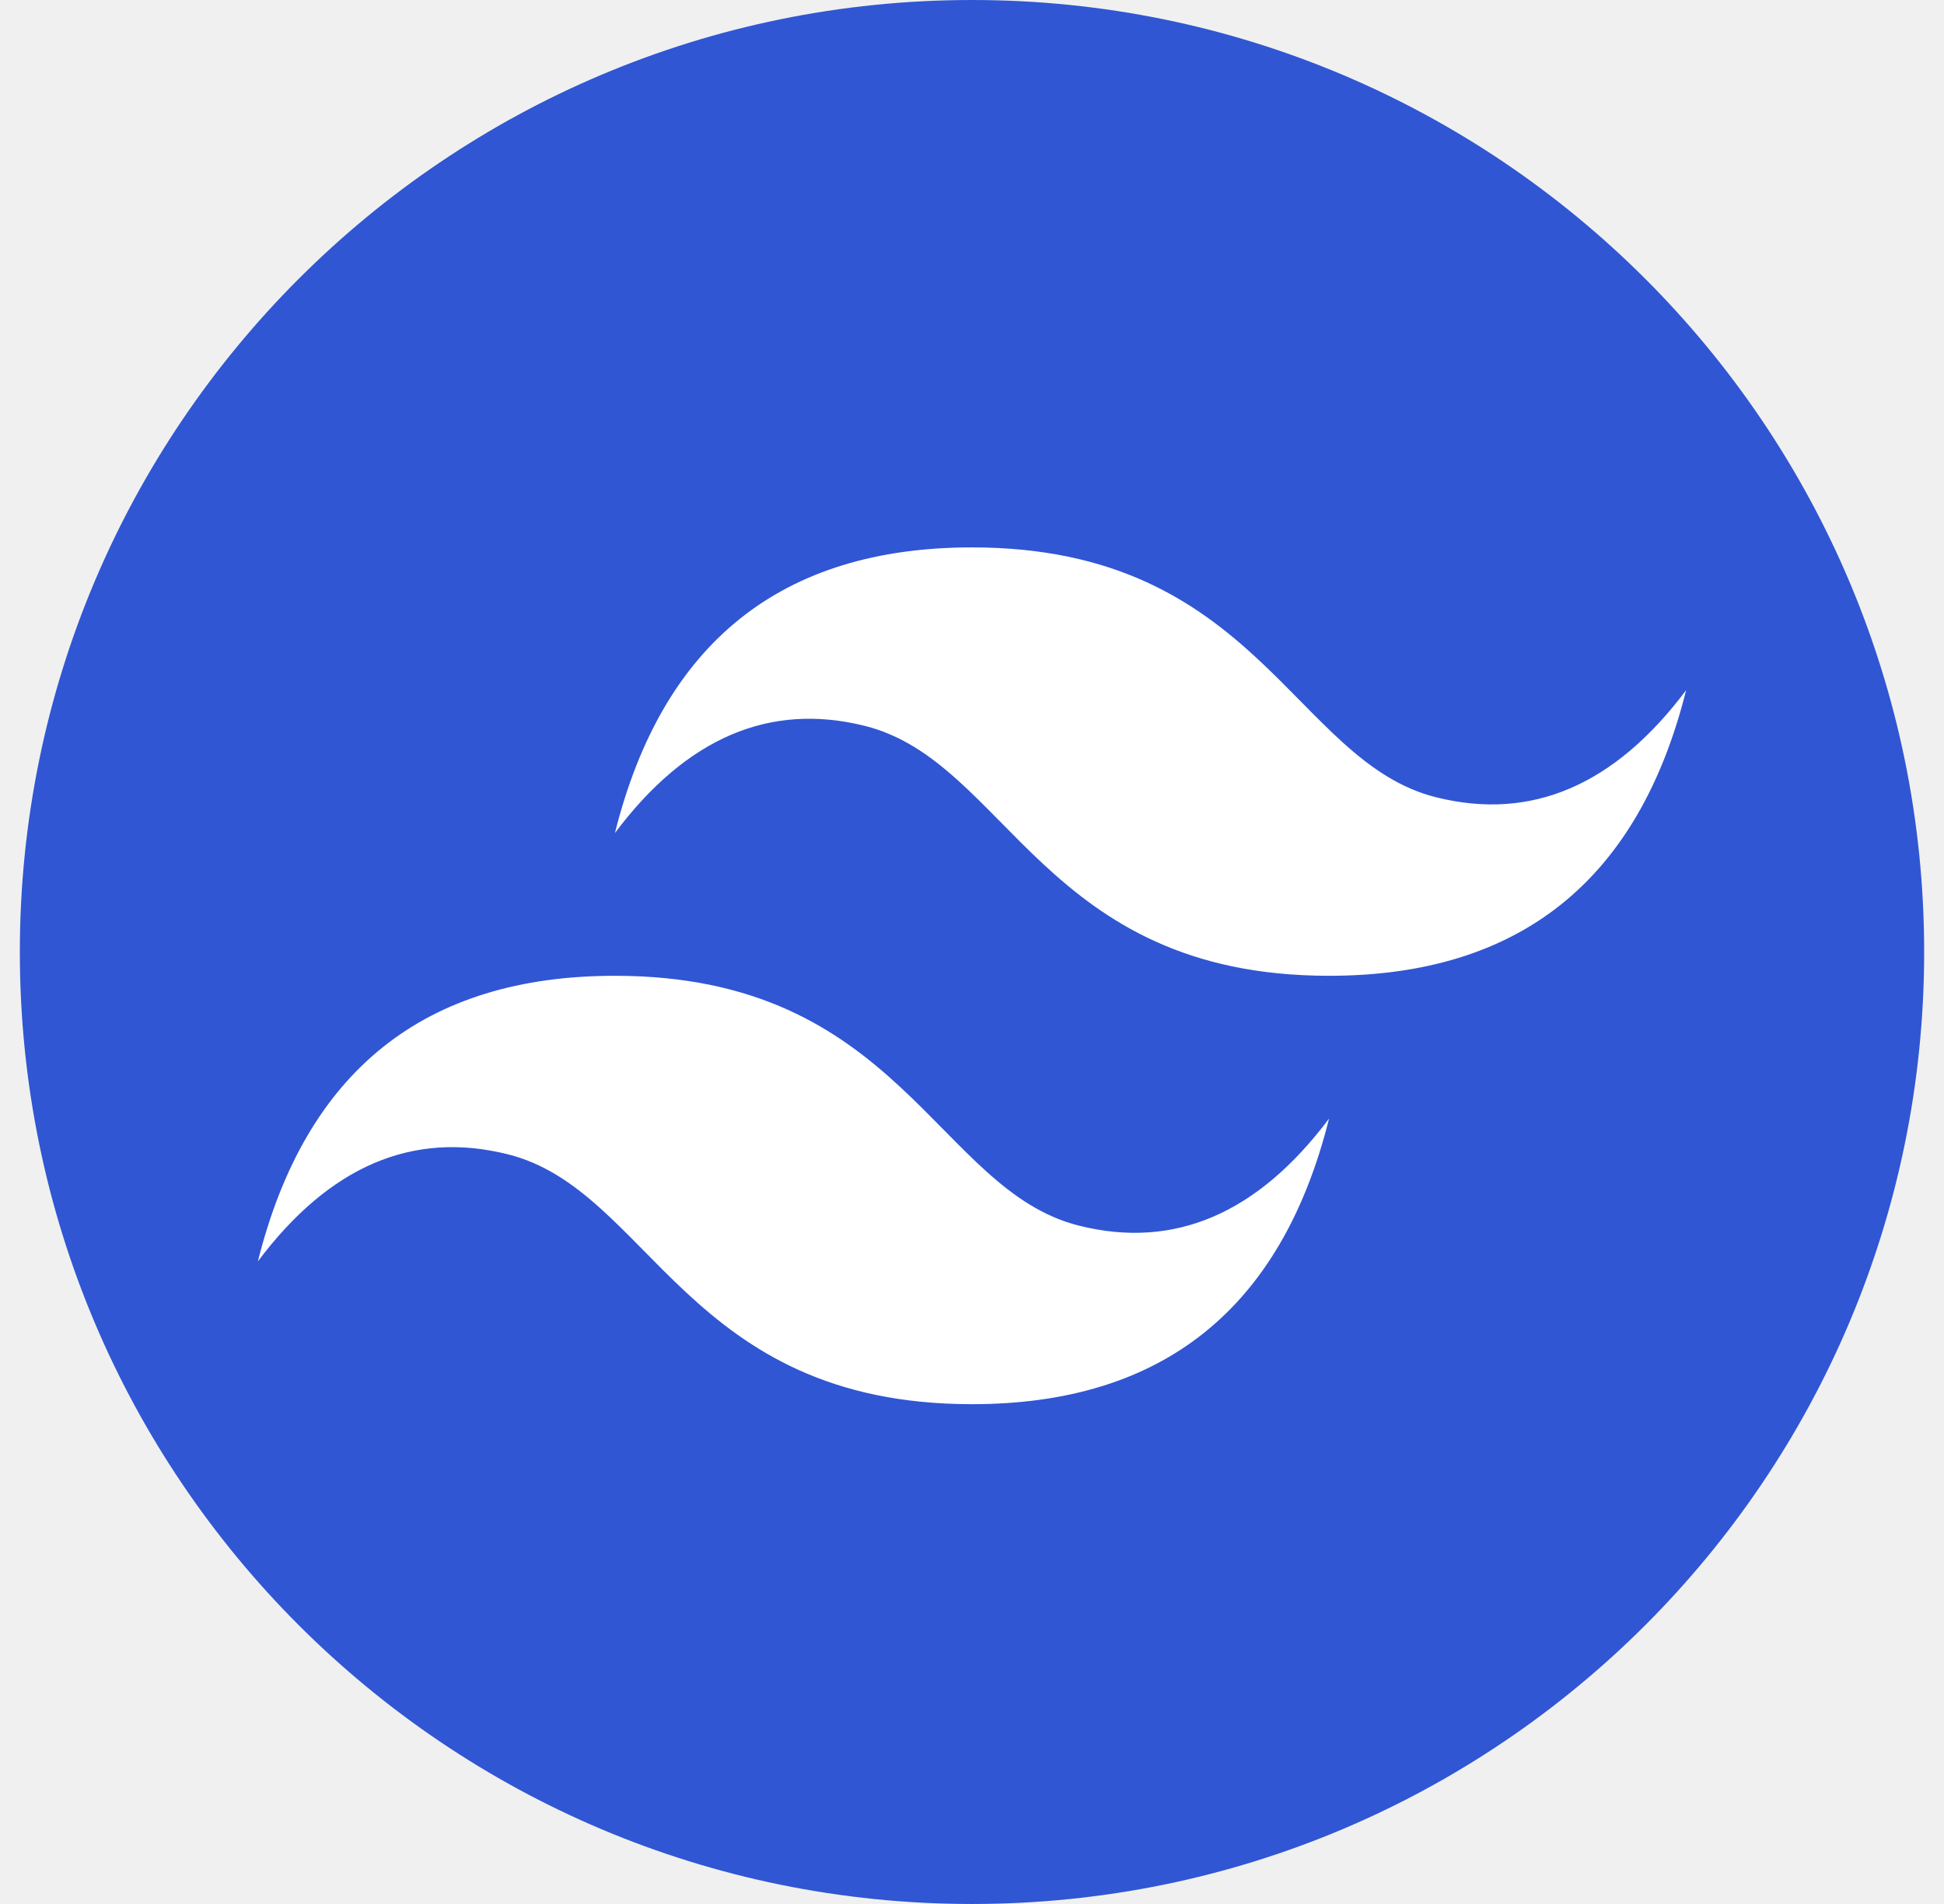
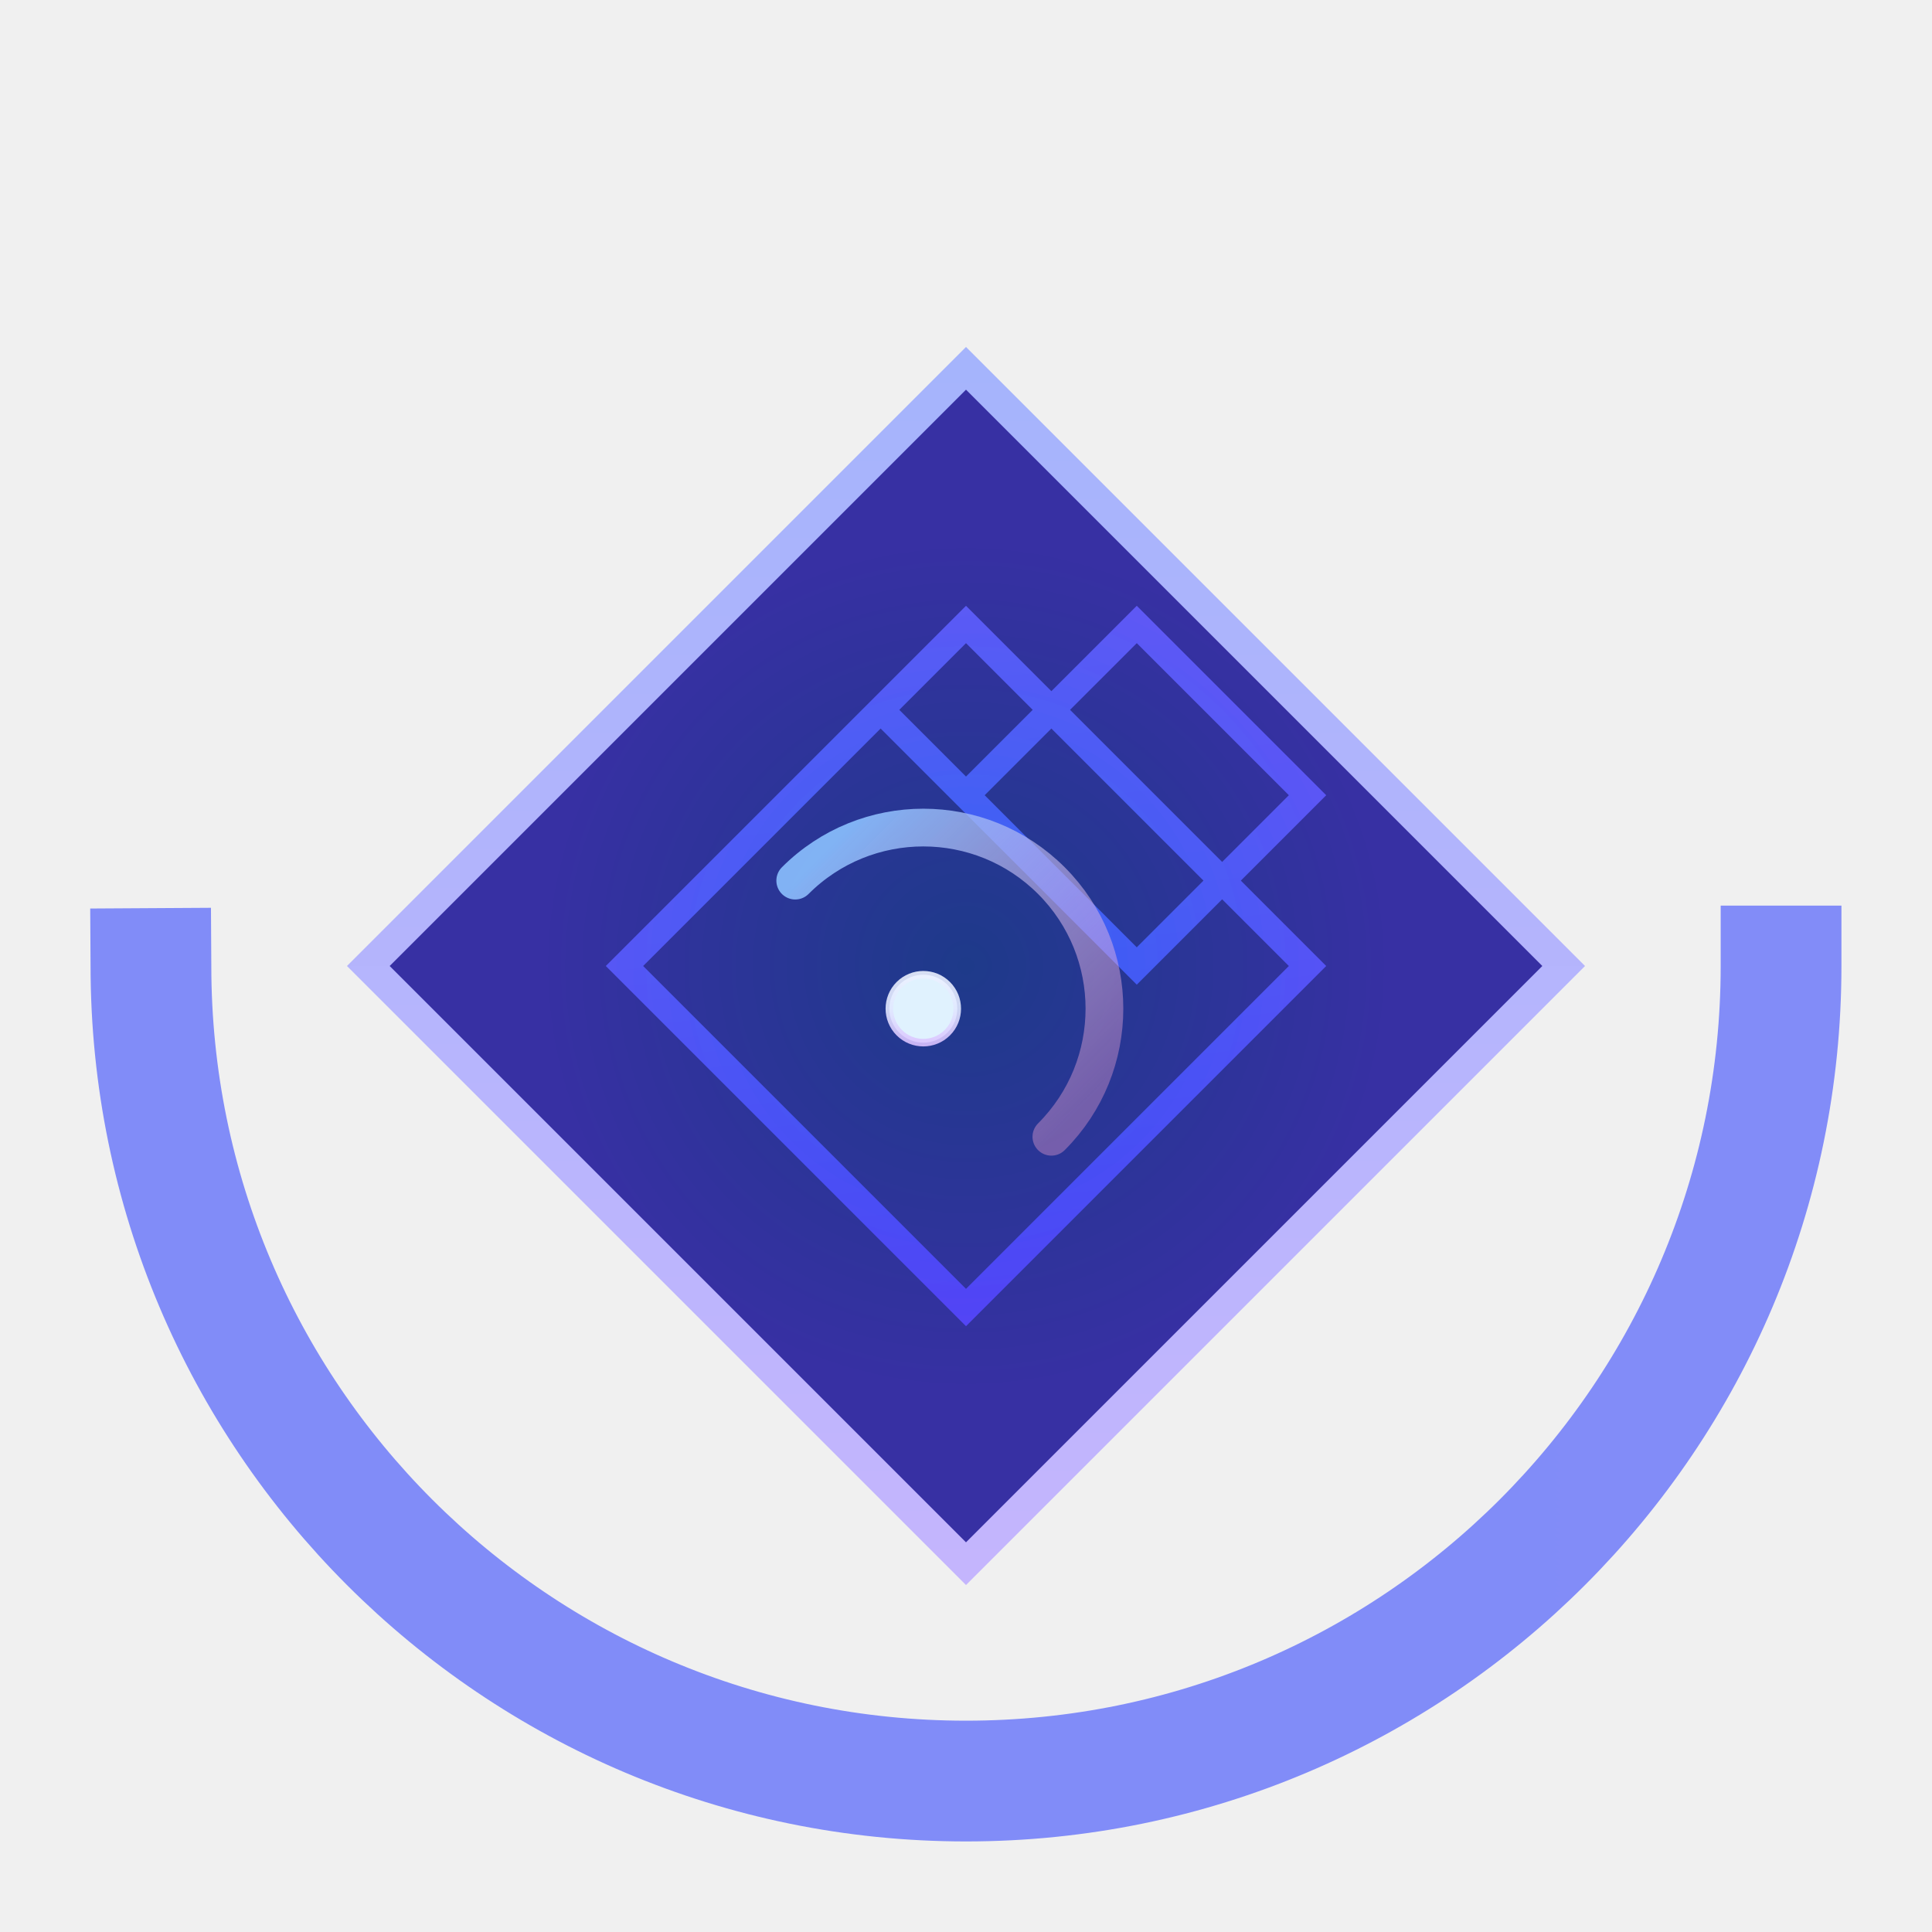
- <svg xmlns="http://www.w3.org/2000/svg" fill="none" height="48" viewBox="0 0 49 48" width="49">
-   <path d="m24.5 48c13.255 0 24-10.745 24-24s-10.745-24-24-24-24 10.745-24 24 10.745 24 24 24z" fill="#3056d3" />
-   <path clip-rule="evenodd" d="m15.5 21c1.2-4.8 4.2-7.2 9-7.2 7.2 0 8.1 5.4 11.7 6.3 2.4.6 4.5-.3 6.3-2.7-1.2 4.8-4.2 7.2-9 7.2-7.2 0-8.1-5.4-11.7-6.3-2.4-.6-4.5.3-6.3 2.7zm-9 10.8c1.2-4.8 4.2-7.2 9-7.2 7.2 0 8.1 5.4 11.7 6.3 2.4.6 4.5-.3 6.3-2.7-1.2 4.8-4.2 7.2-9 7.2-7.2 0-8.1-5.4-11.7-6.3-2.4-.6-4.5.3-6.3 2.7z" fill="#fff" fill-rule="evenodd" />
+ <svg xmlns="http://www.w3.org/2000/svg" width="300" height="300" viewBox="0 0 256 256" fill="none">
+   <g transform="translate(128 128)">
+     <circle r="108" stroke="url(#halo)" stroke-width="16" stroke-linecap="square" stroke-dasharray="678 678" stroke-dashoffset="339" />
+     <g transform="rotate(45)">
+       <path d="M-56-56h112v112H-56z" fill="url(#base)" stroke="url(#edge)" stroke-width="4" />
+       <g stroke="url(#neon_white)" stroke-opacity="0.9">
+         <path d="M-32-32h64v64H-32zm16-16h32v32h-32zm-16 16h16v16h-16z" stroke-width="3.5" style="mix-blend-mode: overlay" />
+         <g transform="translate(0 8)">
+           <circle cx="0" cy="0" r="4.5" fill="#E0F2FE" />
+           <path d="M-24 0a24 24 0 0 1 48 0" stroke="url(#pulse_light)" stroke-width="5" stroke-linecap="round" />
+         </g>
+       </g>
+     </g>
+   </g>
+   <defs>
+     <linearGradient id="neon_white" x1="0" y1="0" x2="1" y2="1">
+       <stop offset="0%" stop-color="#F0F4FF" />
+       <stop offset="50%" stop-color="#E0E7FF" />
+       <stop offset="100%" stop-color="#D8B4FE" />
+     </linearGradient>
+     <linearGradient id="pulse_light" x1="0" y1="0" x2="1" y2="0">
+       <stop offset="0%" stop-color="#8BC0FF" />
+       <stop offset="100%" stop-color="#F9A8D4" stop-opacity="0.4" />
+     </linearGradient>
+     <linearGradient id="halo" x1="-108" y1="0" x2="108" y2="0">
+       <stop stop-color="#60A5FA" />
+       <stop offset=".5" stop-color="#818CF8" />
+       <stop offset="1" stop-color="#C084FC" />
+     </linearGradient>
+     <radialGradient id="base" cx="50%" cy="50%" r="50%">
+       <stop offset="0%" stop-color="#1E3A8A" />
+       <stop offset="100%" stop-color="#3730A3" />
+     </radialGradient>
+     <linearGradient id="edge" x1="0" y1="0" x2="1" y2="1">
+       <stop offset="0%" stop-color="#A5B4FC" />
+       <stop offset="100%" stop-color="#C4B5FD" />
+     </linearGradient>
+     <filter id="core_glow">
+       <feDropShadow dx="0" dy="0" stdDeviation="4" flood-color="#3B82F6" />
+     </filter>
+   </defs>
</svg>
